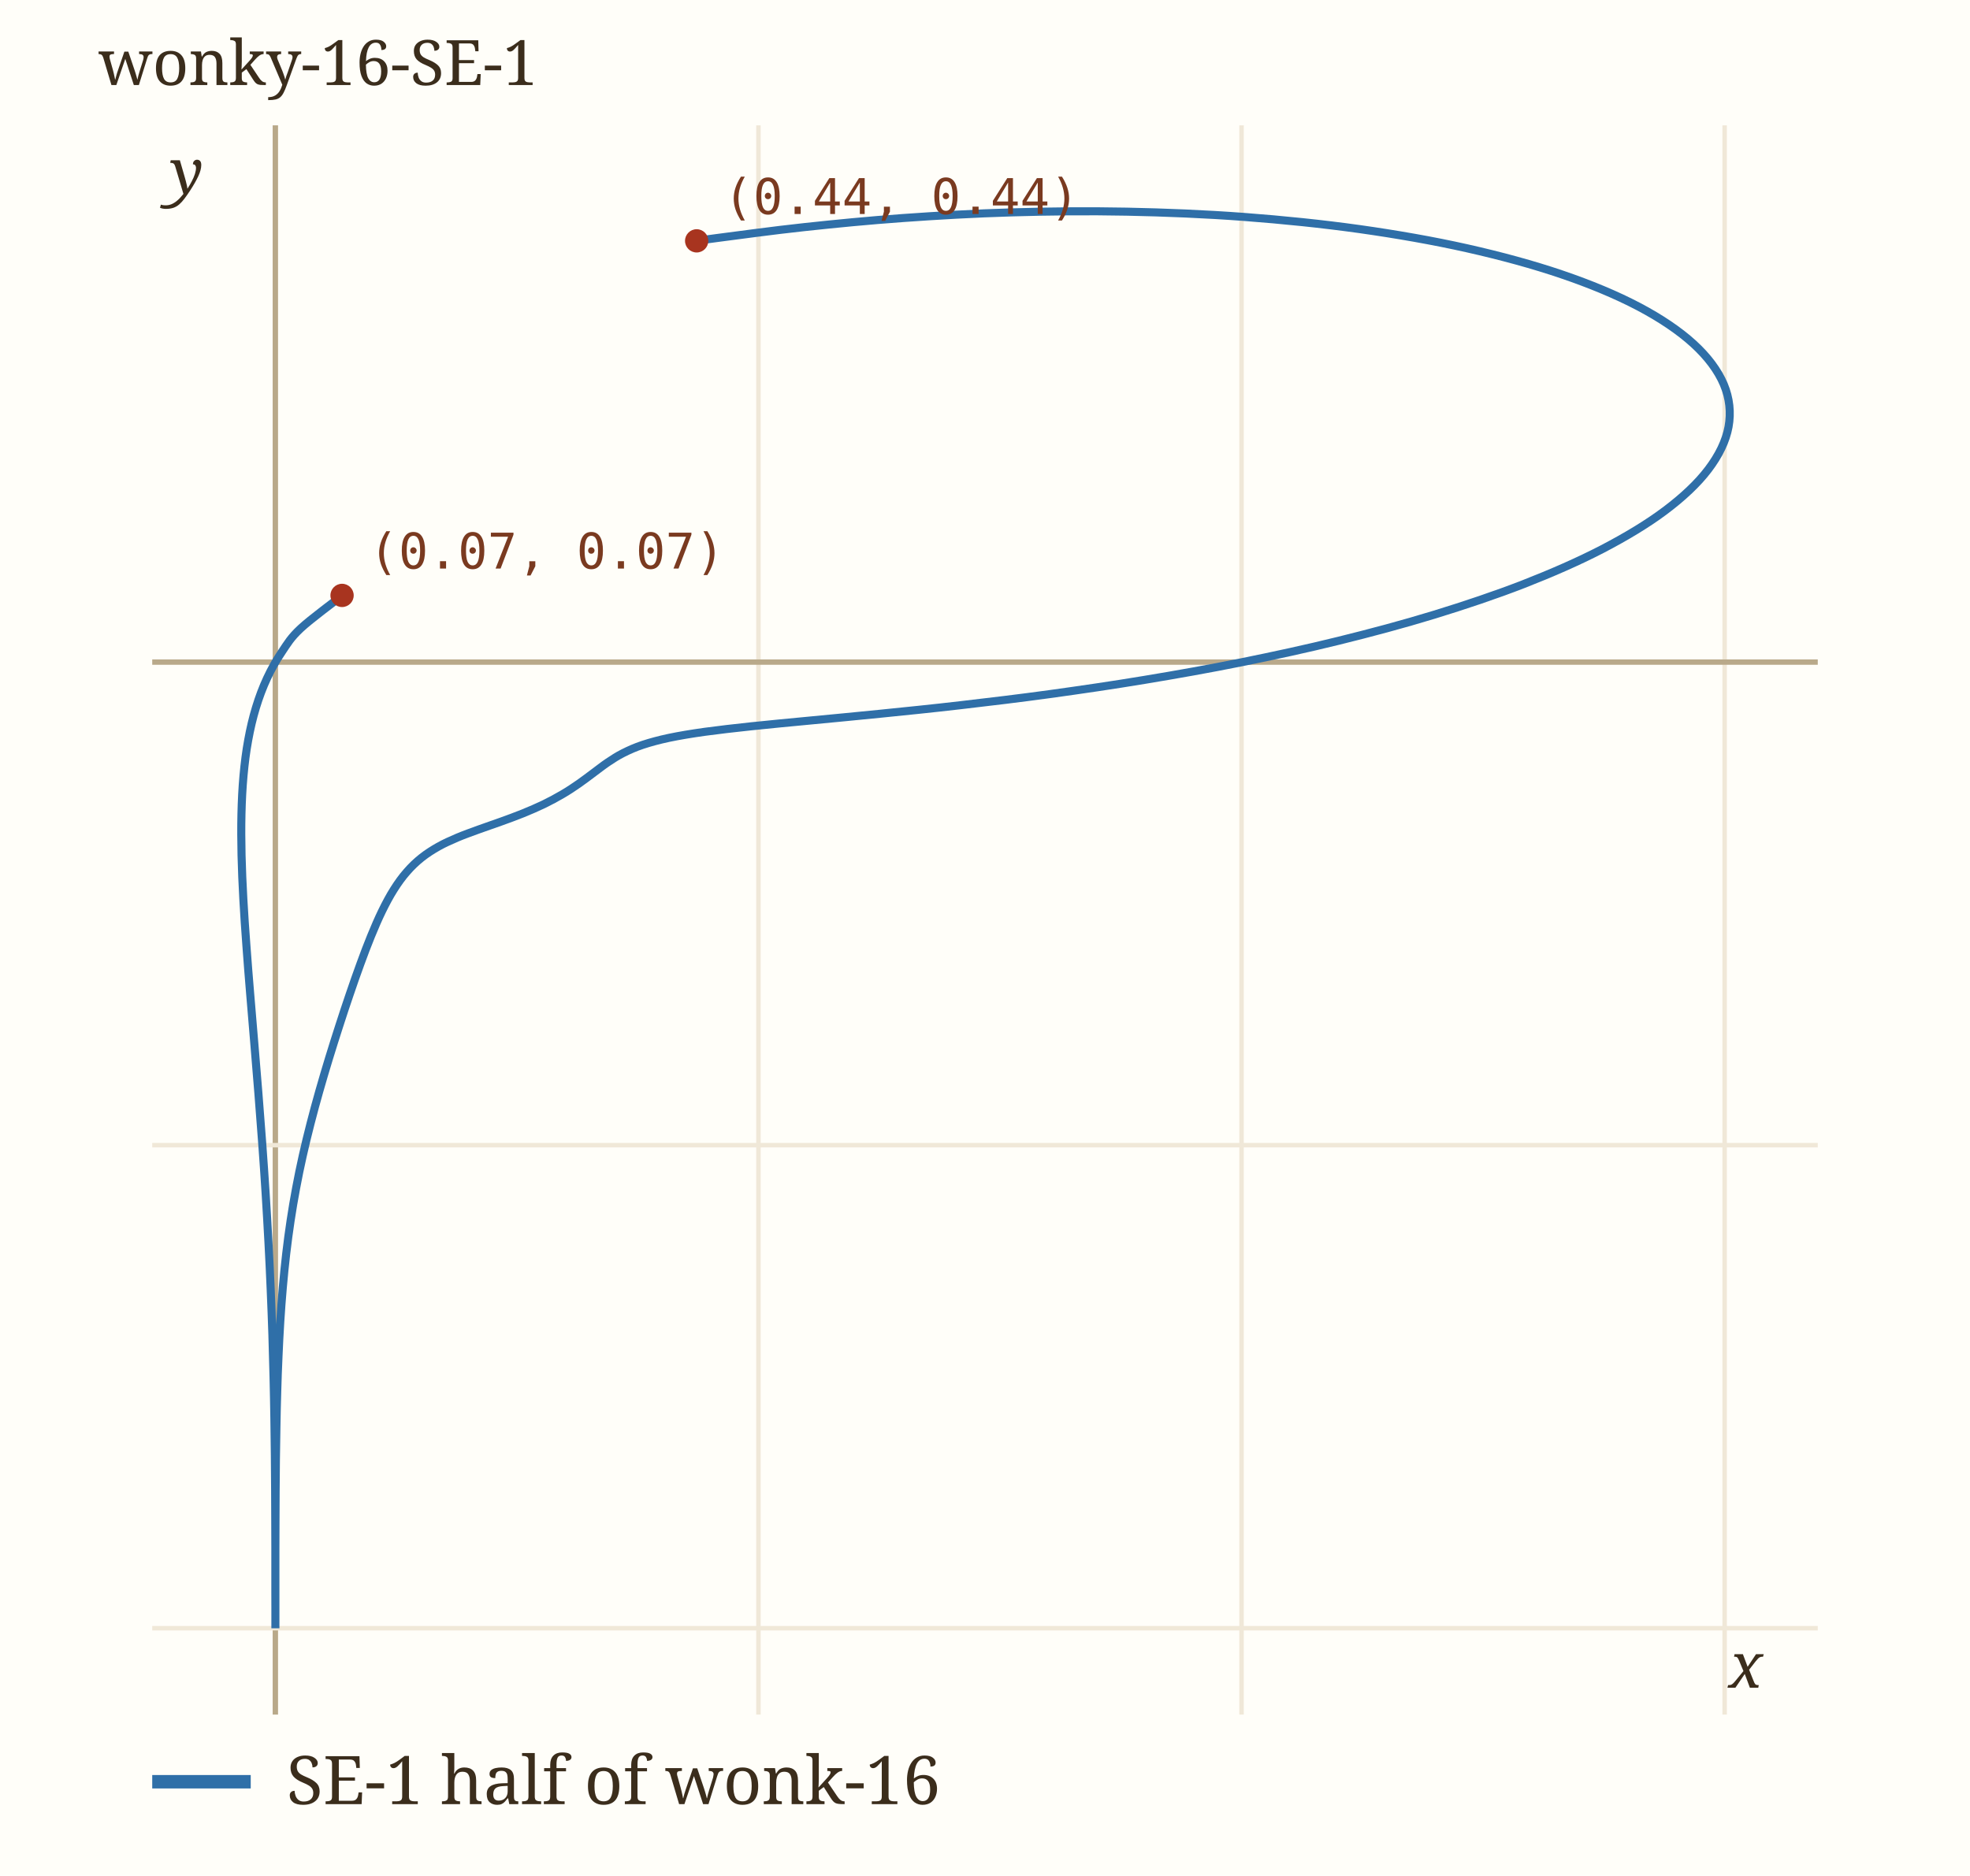
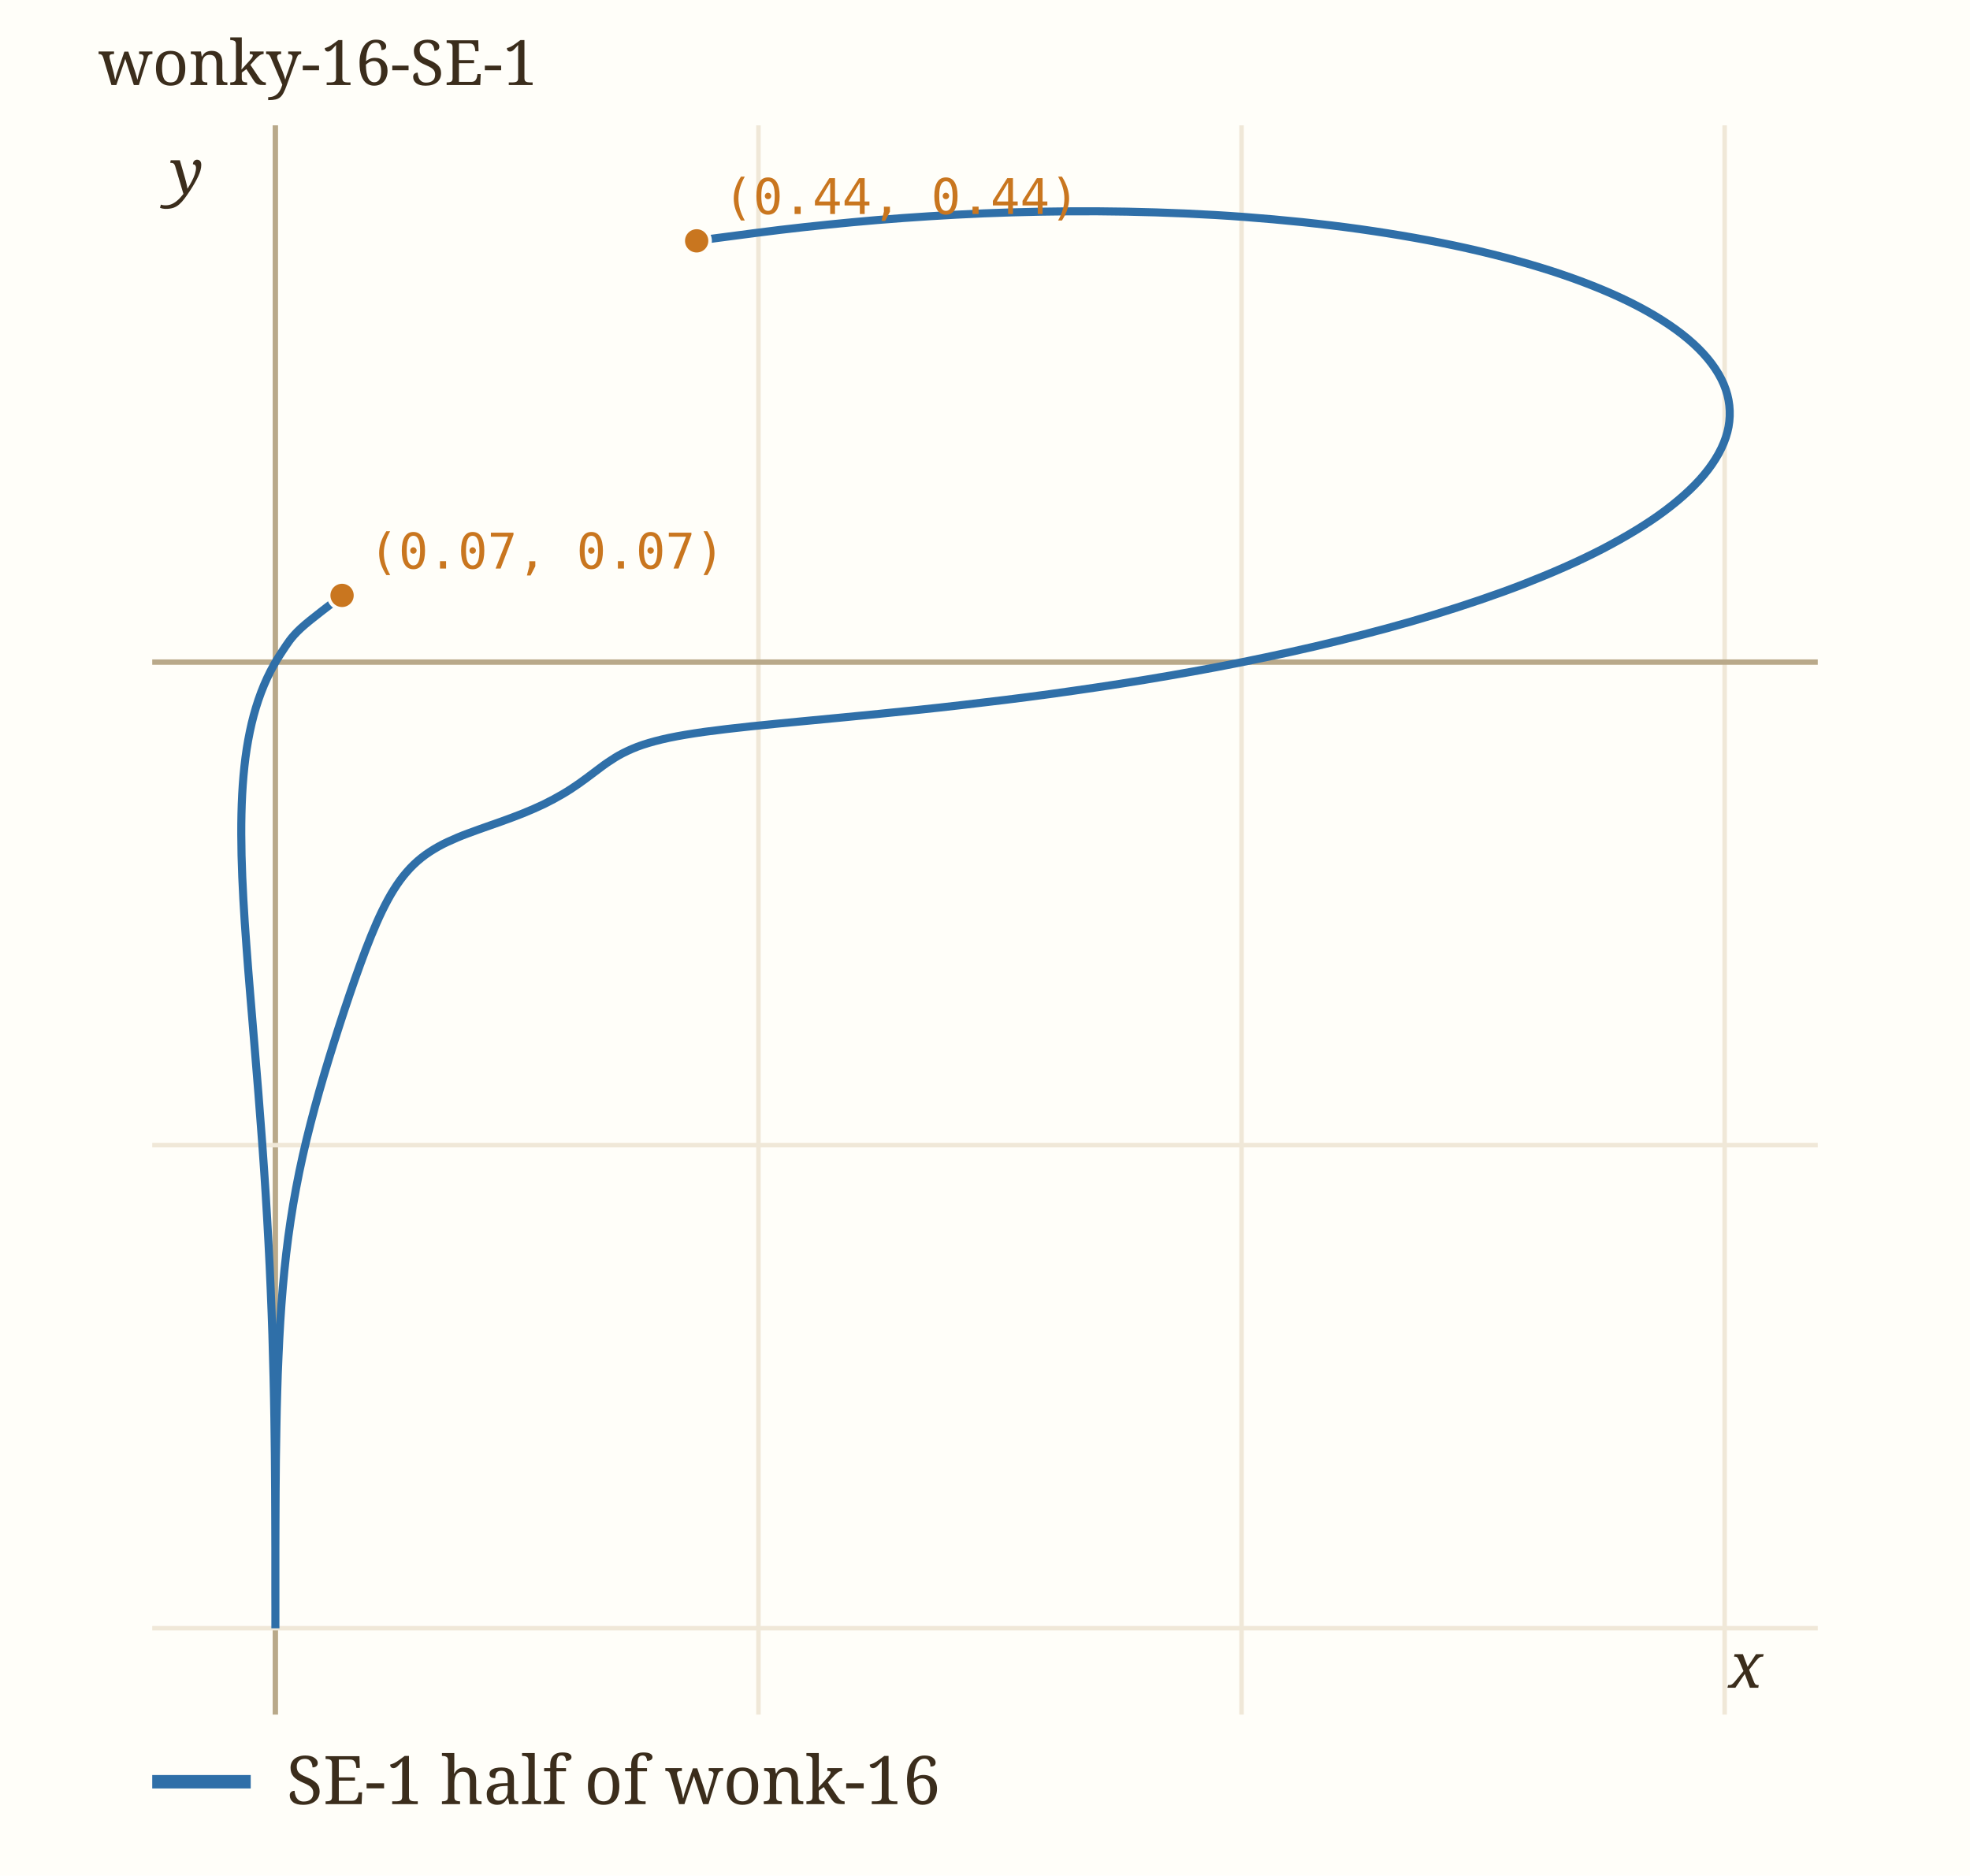
<svg xmlns="http://www.w3.org/2000/svg" viewBox="0 0 440 419" width="440" height="419" role="img" aria-label="wonky-16-SE-1" data-panel="wonky-16-SE-1">
  <rect x="0" y="0" width="440" height="419" fill="#fffef9" />
  <clipPath id="clip-wonky-16-SE-1">
    <rect x="34" y="28" width="372" height="355" />
  </clipPath>
  <g clip-path="url(#clip-wonky-16-SE-1)">
    <line x1="61.5" x2="61.5" y1="28" y2="383" stroke="#b9a98a" stroke-width="1.2" />
    <line x1="169.4" x2="169.4" y1="28" y2="383" stroke="#f0e8d8" stroke-width="1" />
    <text x="169.4" y="397.0" font-family="ui-monospace, Menlo, monospace" font-size="11" fill="#9c8a6a" text-anchor="middle">0.5</text>
    <line x1="277.3" x2="277.3" y1="28" y2="383" stroke="#f0e8d8" stroke-width="1" />
    <text x="277.3" y="397.0" font-family="ui-monospace, Menlo, monospace" font-size="11" fill="#9c8a6a" text-anchor="middle">1</text>
    <line x1="385.2" x2="385.2" y1="28" y2="383" stroke="#f0e8d8" stroke-width="1" />
    <text x="385.2" y="397.0" font-family="ui-monospace, Menlo, monospace" font-size="11" fill="#9c8a6a" text-anchor="middle">1.5</text>
    <line x1="34" x2="406" y1="363.7" y2="363.7" stroke="#f0e8d8" stroke-width="1" />
    <text x="28.0" y="367.7" font-family="ui-monospace, Menlo, monospace" font-size="11" fill="#9c8a6a" text-anchor="end">-1</text>
    <line x1="34" x2="406" y1="255.8" y2="255.8" stroke="#f0e8d8" stroke-width="1" />
    <text x="28.0" y="259.8" font-family="ui-monospace, Menlo, monospace" font-size="11" fill="#9c8a6a" text-anchor="end">-0.5</text>
    <line x1="34" x2="406" y1="147.9" y2="147.9" stroke="#b9a98a" stroke-width="1.2" />
    <path d="M76.42,133.02 C74.88,134.25 69.39,138.29 67.15,140.38 C64.91,142.47 64.23,143.73 62.98,145.58 C61.73,147.43 60.63,149.40 59.66,151.47 C58.69,153.55 57.87,155.74 57.17,158.04 C56.46,160.35 55.90,162.77 55.44,165.29 C54.97,167.82 54.64,170.47 54.39,173.22 C54.14,175.97 54.00,178.84 53.93,181.81 C53.86,184.78 53.88,187.86 53.95,191.04 C54.02,194.21 54.17,197.49 54.35,200.85 C54.53,204.20 54.77,207.66 55.03,211.17 C55.28,214.69 55.57,218.29 55.87,221.92 C56.16,225.55 56.48,229.25 56.79,232.96 C57.10,236.68 57.41,240.44 57.71,244.18 C58.01,247.93 58.30,251.71 58.57,255.44 C58.84,259.17 59.10,262.91 59.33,266.59 C59.56,270.27 59.77,273.93 59.96,277.51 C60.15,281.09 60.32,284.63 60.46,288.07 C60.61,291.52 60.73,294.91 60.84,298.19 C60.94,301.47 61.03,304.67 61.10,307.77 C61.18,310.86 61.23,313.87 61.28,316.76 C61.33,319.64 61.36,322.43 61.39,325.10 C61.42,327.76 61.43,330.32 61.45,332.75 C61.47,335.18 61.47,337.50 61.48,339.67 C61.49,341.85 61.49,343.91 61.50,345.82 C61.50,347.73 61.50,349.52 61.50,351.15 C61.50,352.77 61.50,354.26 61.50,355.59 C61.51,356.92 61.51,358.10 61.51,359.11 C61.51,360.12 61.51,360.98 61.51,361.66 C61.51,362.34 61.51,362.86 61.51,363.21 C61.51,363.55 61.51,363.72 61.51,363.72 C61.51,363.72 61.51,363.55 61.51,363.21 C61.51,362.86 61.51,362.34 61.51,361.66 C61.51,360.98 61.51,360.12 61.51,359.11 C61.51,358.10 61.51,356.92 61.51,355.60 C61.51,354.27 61.51,352.78 61.51,351.17 C61.51,349.55 61.51,347.78 61.51,345.90 C61.52,344.02 61.52,341.99 61.53,339.88 C61.54,337.77 61.55,335.53 61.56,333.23 C61.58,330.93 61.60,328.52 61.62,326.08 C61.65,323.63 61.69,321.10 61.74,318.56 C61.78,316.01 61.84,313.41 61.92,310.82 C61.99,308.22 62.08,305.60 62.20,303.00 C62.31,300.39 62.44,297.78 62.60,295.21 C62.76,292.63 62.95,290.06 63.17,287.53 C63.39,284.99 63.64,282.49 63.93,280.00 C64.22,277.52 64.54,275.07 64.91,272.63 C65.28,270.19 65.68,267.78 66.14,265.37 C66.59,262.96 67.08,260.57 67.62,258.17 C68.16,255.77 68.74,253.38 69.36,250.97 C69.97,248.56 70.64,246.15 71.32,243.73 C72.01,241.31 72.73,238.87 73.47,236.45 C74.21,234.03 74.98,231.60 75.75,229.21 C76.52,226.82 77.31,224.43 78.10,222.12 C78.89,219.81 79.68,217.52 80.48,215.35 C81.27,213.17 82.07,211.06 82.88,209.08 C83.69,207.11 84.50,205.22 85.34,203.50 C86.19,201.77 87.04,200.16 87.96,198.71 C88.88,197.25 89.82,195.94 90.86,194.76 C91.89,193.57 92.97,192.54 94.15,191.60 C95.33,190.66 96.59,189.86 97.93,189.10 C99.27,188.35 100.72,187.71 102.21,187.07 C103.71,186.44 105.30,185.88 106.91,185.29 C108.51,184.70 110.20,184.15 111.84,183.55 C113.49,182.95 115.17,182.35 116.77,181.70 C118.36,181.05 119.95,180.37 121.43,179.66 C122.90,178.94 124.32,178.18 125.63,177.41 C126.95,176.64 128.16,175.83 129.31,175.03 C130.47,174.23 131.51,173.41 132.58,172.62 C133.65,171.84 134.62,171.05 135.72,170.31 C136.82,169.58 137.89,168.86 139.20,168.21 C140.51,167.55 141.87,166.94 143.58,166.37 C145.29,165.81 147.16,165.30 149.46,164.81 C151.77,164.33 154.34,163.90 157.40,163.47 C160.45,163.05 163.88,162.66 167.79,162.24 C171.70,161.82 176.06,161.42 180.85,160.96 C185.64,160.49 190.91,160.02 196.54,159.44 C202.16,158.87 208.26,158.26 214.59,157.52 C220.92,156.79 227.67,155.98 234.52,155.04 C241.37,154.09 248.55,153.05 255.68,151.86 C262.81,150.68 270.07,149.39 277.29,147.94 C284.51,146.48 291.82,144.90 298.99,143.13 C306.16,141.36 313.44,139.42 320.32,137.31 C327.20,135.20 334.03,132.91 340.28,130.48 C346.53,128.04 352.55,125.41 357.82,122.68 C363.08,119.94 367.93,117.04 371.88,114.07 C375.84,111.10 379.18,107.98 381.54,104.86 C383.91,101.74 385.49,98.51 386.07,95.34 C386.65,92.17 386.31,88.95 385.01,85.86 C383.70,82.77 381.40,79.68 378.23,76.79 C375.05,73.89 370.87,71.07 365.97,68.49 C361.07,65.91 355.21,63.47 348.83,61.30 C342.45,59.13 335.22,57.16 327.69,55.47 C320.16,53.78 311.94,52.34 303.64,51.17 C295.34,50.01 286.56,49.11 277.89,48.46 C269.23,47.81 260.29,47.45 251.64,47.28 C242.98,47.11 234.28,47.20 225.96,47.44 C217.65,47.68 209.47,48.15 201.75,48.70 C194.04,49.25 186.61,49.98 179.66,50.73 C172.71,51.47 164.07,52.67 160.06,53.18 C156.06,53.69 156.37,53.70 155.63,53.81" fill="none" stroke="#2f6fa8" stroke-width="1.8" stroke-linecap="round" data-path="wonky-16-SE-1" />
-     <circle cx="76.4" cy="133.0" r="2.6" fill="#a8341f" />
-     <text x="82.4" y="127.0" font-family="ui-monospace, Menlo, monospace" font-size="11" fill="#7a3a20">(0.07, 0.07)</text>
-     <circle cx="155.6" cy="53.8" r="2.6" fill="#a8341f" />
-     <text x="161.6" y="47.8" font-family="ui-monospace, Menlo, monospace" font-size="11" fill="#7a3a20">(0.44, 0.44)</text>
+     <circle cx="76.4" cy="133.0" r="3" fill="#c9761f" stroke="#fffef9" stroke-width="0.8" />
+     <text x="82.4" y="127.0" font-family="ui-monospace, Menlo, monospace" font-size="11" fill="#c9761f">(0.07, 0.07)</text>
+     <circle cx="155.6" cy="53.8" r="3" fill="#c9761f" stroke="#fffef9" stroke-width="0.8" />
+     <text x="161.6" y="47.8" font-family="ui-monospace, Menlo, monospace" font-size="11" fill="#c9761f">(0.44, 0.44)</text>
  </g>
  <text x="386.1" y="377.0" font-family="Georgia, serif" font-size="14" font-style="italic" fill="#3b2d1c">x</text>
  <text x="38.0" y="43.3" font-family="Georgia, serif" font-size="14" font-style="italic" fill="#3b2d1c">y</text>
  <text x="22" y="19" font-family="Georgia, serif" font-size="14" fill="#3b2d1c">wonky-16-SE-1</text>
  <line x1="34" x2="56" y1="398" y2="398" stroke="#2f6fa8" stroke-width="3" />
  <text x="64" y="403" font-family="Georgia, serif" font-size="15" fill="#3b2d1c">SE-1 half of wonk-16</text>
</svg>
